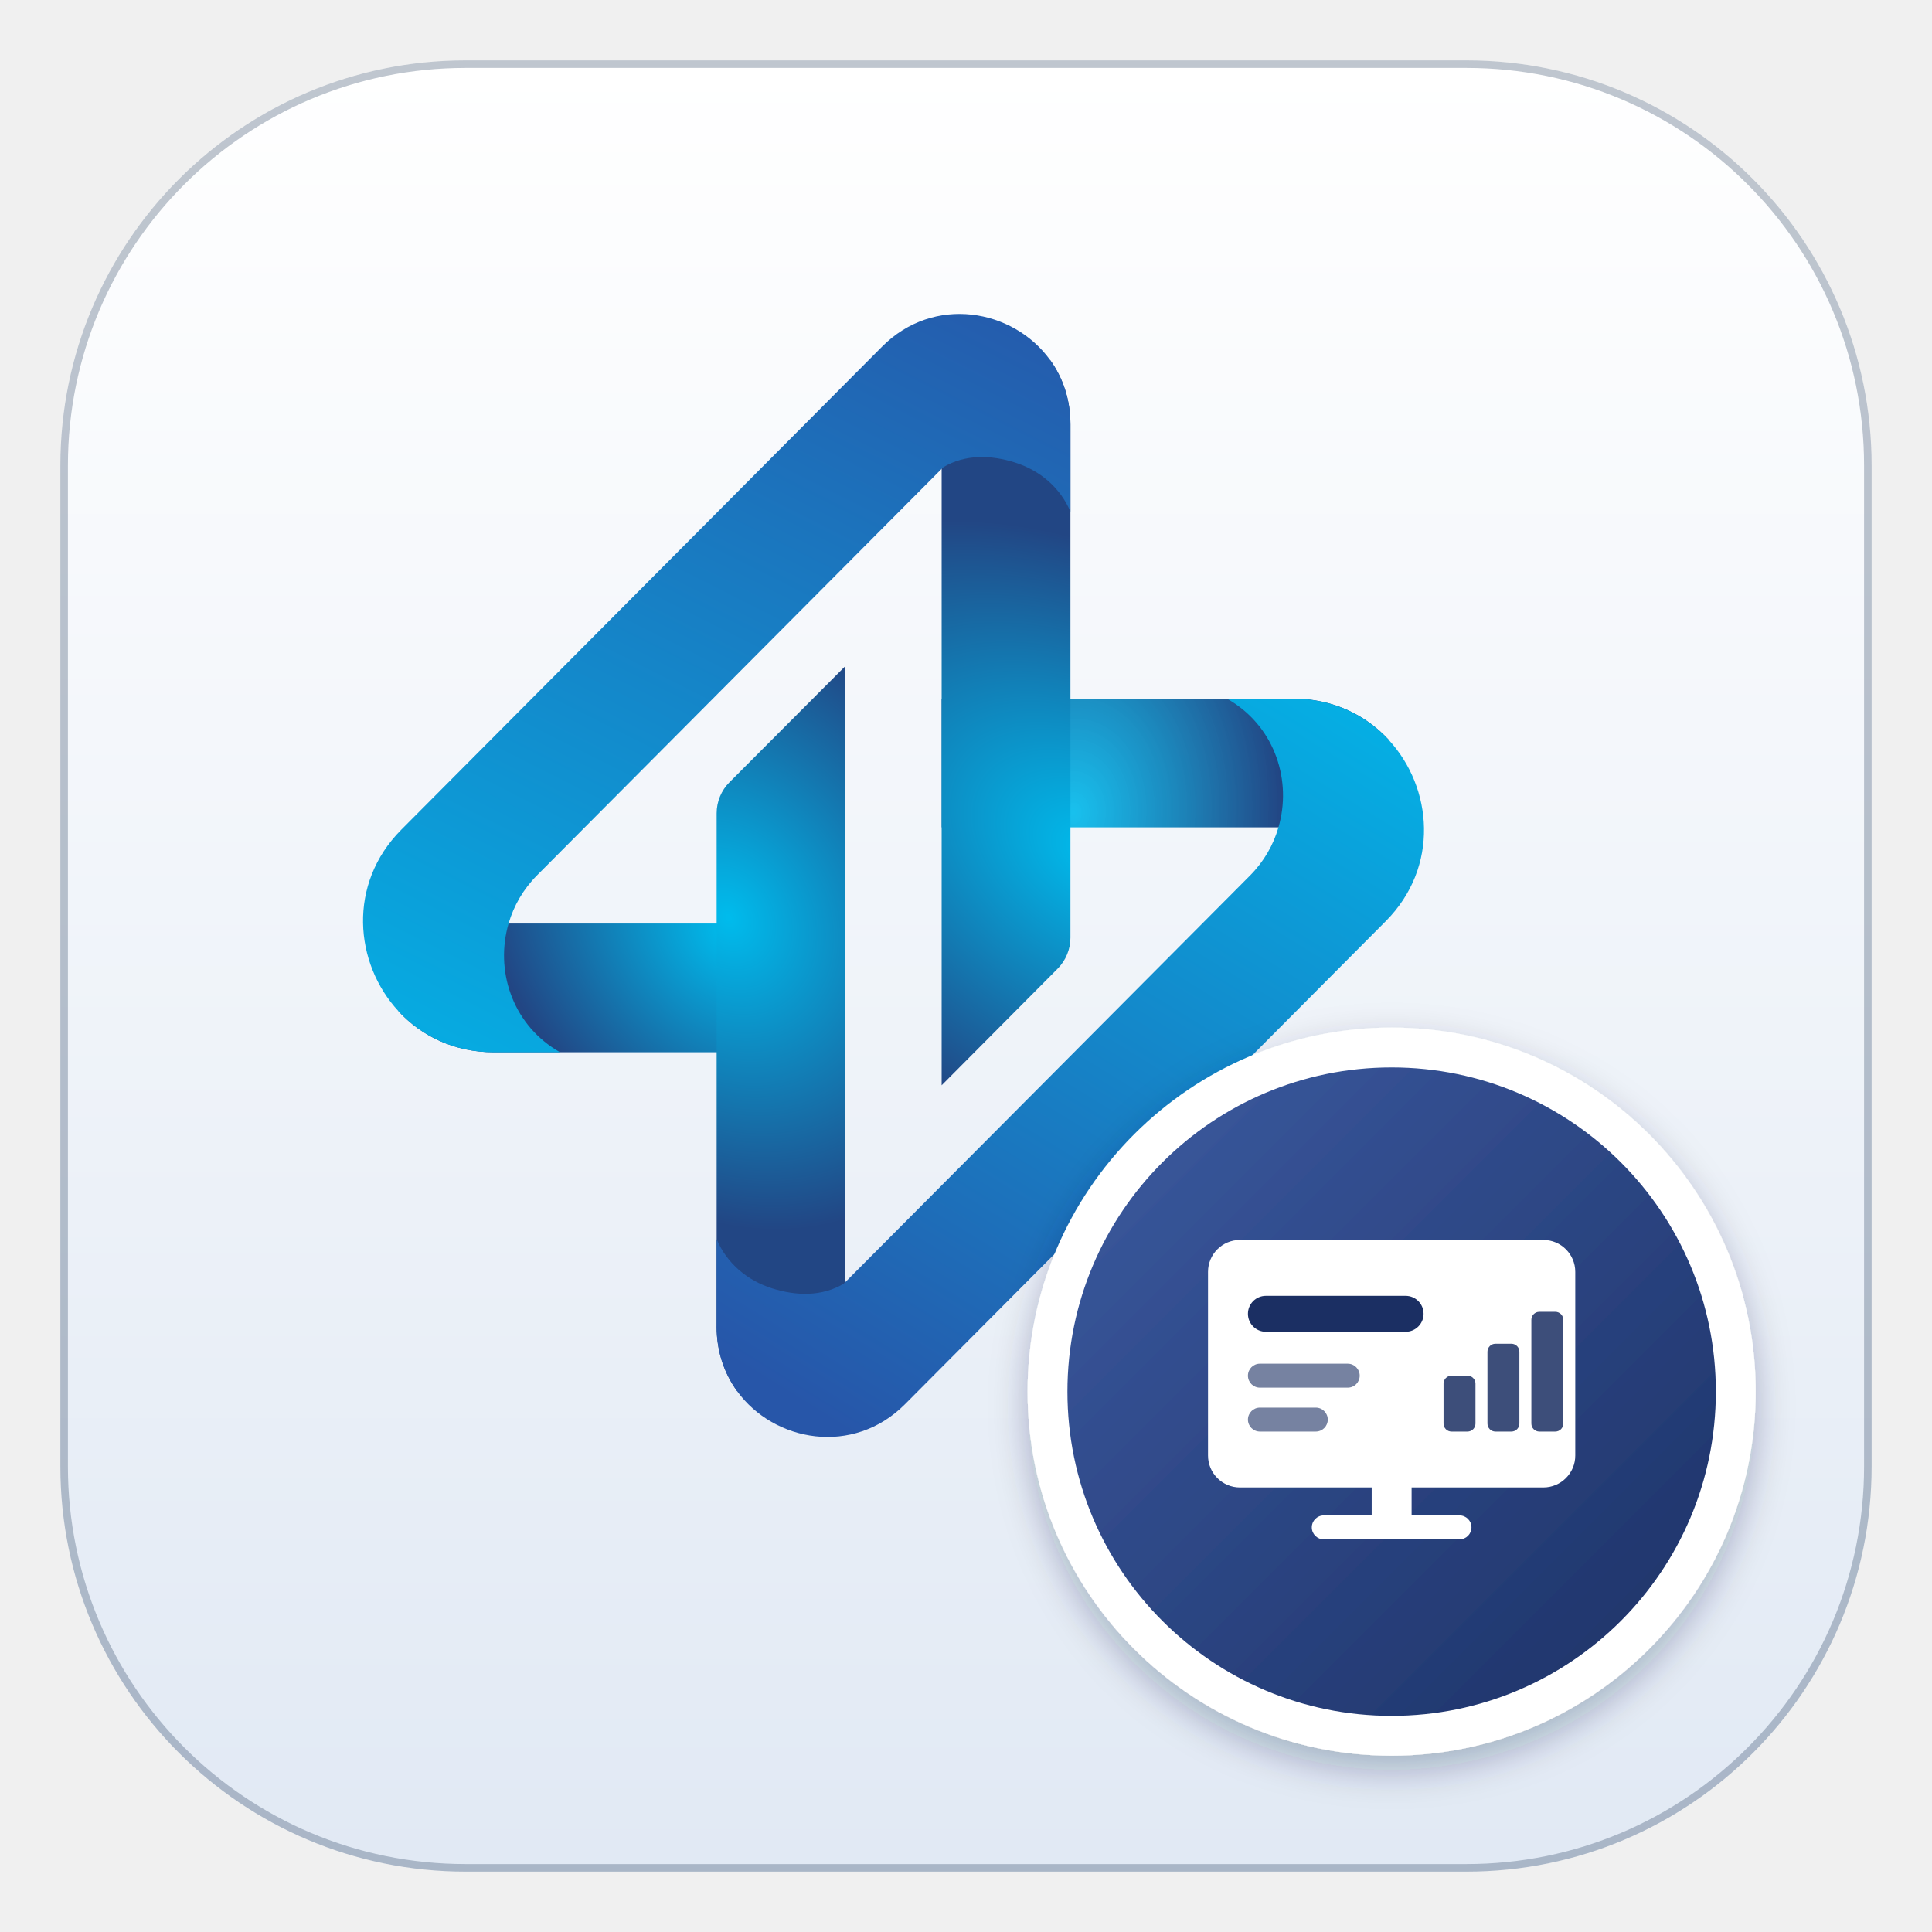
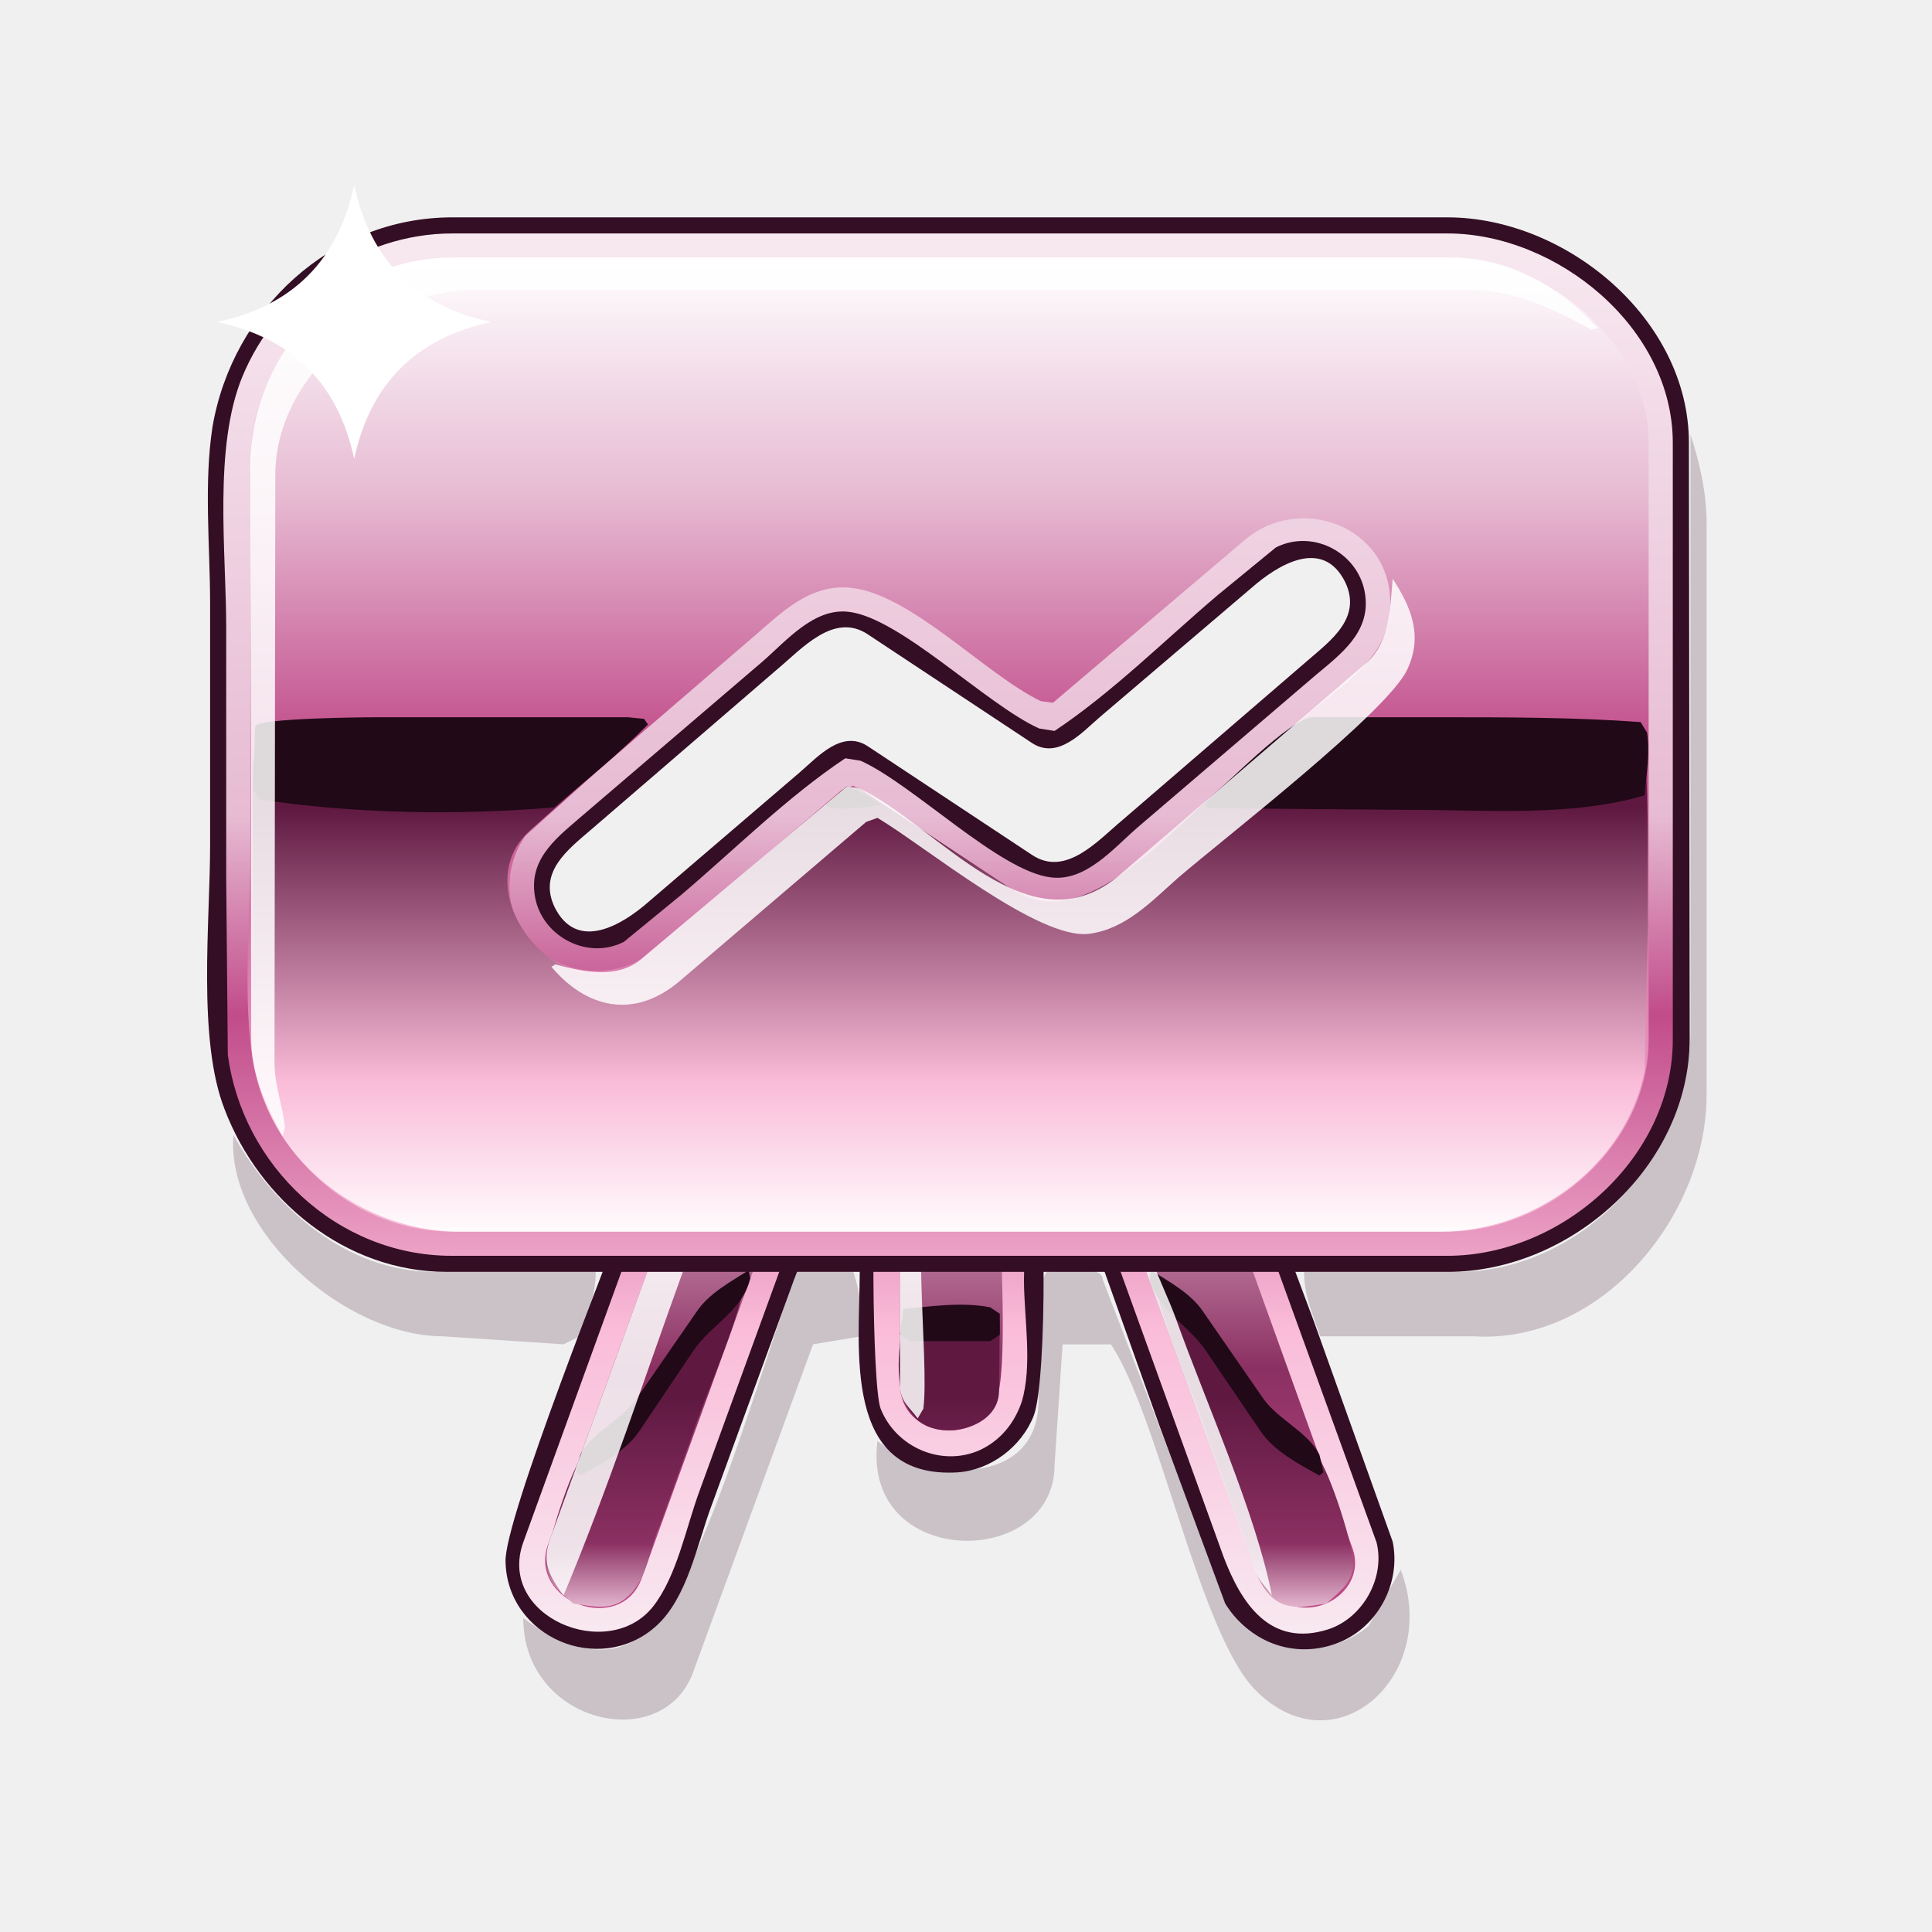
- <svg xmlns="http://www.w3.org/2000/svg" width="1024" height="1024" viewBox="0 0 1024 1024">
-   <defs>
-     <linearGradient id="tile" x1="0" y1="0" x2="0" y2="1">
-       <stop offset="0" stop-color="#FFFFFF" />
-       <stop offset="1" stop-color="#E1E9F4" />
-     </linearGradient>
-     <linearGradient id="prod" x1="0" y1="0" x2="1" y2="1">
-       <stop offset="0" stop-color="#3D5CA3" />
-       <stop offset="1" stop-color="#1B2F63" />
-     </linearGradient>
-     <filter id="drop" x="-10%" y="-10%" width="120%" height="130%">
-       <feDropShadow dx="0" dy="11.52" stdDeviation="13.44" flood-color="#0B2347" flood-opacity=".30" />
-     </filter>
-     <filter id="badge" x="-20%" y="-20%" width="140%" height="150%">
-       <feDropShadow dx="0" dy="7.68" stdDeviation="9.60" flood-color="#0B2347" flood-opacity=".28" />
-     </filter>
-   </defs>
-   <rect x="32.0" y="32.0" width="960.0" height="960.0" rx="214.75" fill="url(#tile)" />
-   <rect x="34.0" y="34.0" width="956.0" height="956.0" rx="212.75" fill="none" stroke="#0B2347" stroke-opacity="0.26" stroke-width="4" />
-   <svg x="192.40" y="166.40" width="562.39" height="595.20" viewBox="0 0 960 1016">
-     <g clip-path="url(#clip0_926_87)">
-       <path d="M927.934 385.205L848.586 464.521H523.522V348.039H841.63C877.481 348.039 907.246 362.813 927.934 385.205Z" fill="url(#paint0_radial_926_87)" />
-       <path d="M436.478 551.505V667.986H118.37C82.519 667.986 52.754 653.212 32.066 630.821L111.414 551.505H436.478Z" fill="url(#paint1_radial_926_87)" />
-       <path d="M640.051 99.892V564.285C640.051 574.791 635.883 584.862 628.493 592.326L523.522 697.867V139.589L621.589 41.562C633.045 57.41 640.051 77.194 640.051 99.892Z" fill="url(#paint2_radial_926_87)" />
-       <path d="M640.051 99.893V178.953C630.973 157.124 612.281 141.455 589.752 134.374C567.786 127.447 544.619 126.962 525.006 138.669L523.522 140.151L157.545 507.821C144.913 520.499 136.321 535.606 131.718 551.505C119.521 593.272 134.505 640.79 174.448 665.686C175.726 666.479 177.005 667.245 178.309 667.987H118.395C82.544 667.987 52.779 653.212 32.092 630.821C-7.953 587.52 -14.192 515.694 34.649 466.617L469.618 29.574C516.362 -17.381 588.039 -4.729 621.589 41.562C633.045 57.41 640.051 77.194 640.051 99.893Z" fill="url(#paint3_linear_926_87)" />
-       <path d="M436.478 318.465V876.437L338.411 974.463C326.955 958.615 319.949 938.831 319.949 916.133V451.766C319.949 441.235 324.117 431.138 331.558 423.7L436.478 318.49V318.465Z" fill="url(#paint4_radial_926_87)" />
-       <path d="M319.949 916.108V837.047C329.027 858.876 347.719 874.545 370.248 881.626C392.213 888.553 415.381 889.038 434.994 877.331L436.478 875.849L802.429 508.205C815.061 495.526 823.653 480.42 828.256 464.521C840.454 422.754 825.469 375.236 785.527 350.34C784.248 349.547 782.969 348.78 781.665 348.039H841.579C877.43 348.039 907.195 362.813 927.882 385.205C967.927 428.505 974.166 500.332 925.325 549.409L490.331 986.452C443.586 1033.41 371.91 1020.75 338.36 974.463C326.904 958.616 319.898 938.831 319.898 916.133L319.949 916.108Z" fill="url(#paint5_linear_926_87)" />
+ <svg xmlns="http://www.w3.org/2000/svg" viewBox="0 0 512 512">
+   <g transform="scale(21.33333)">
+     <g fill="none">
+       <defs>
+         <linearGradient id="SVGMynKlb1h" x1="0" x2="0" y1="2.7" y2="20.4" gradientUnits="userSpaceOnUse">
+           <stop offset="0" stop-color="#F8EAF1" />
+           <stop offset=".42" stop-color="#E7BBD3" />
+           <stop offset=".56" stop-color="#C14C8A" />
+           <stop offset=".78" stop-color="#FABCD9" />
+           <stop offset="1" stop-color="#F8EAF1" />
+         </linearGradient>
+         <linearGradient id="SVG90mstbGz" x1="0" x2="0" y1="14" y2="20" gradientUnits="userSpaceOnUse">
+           <stop offset="0" stop-color="#E7BBD3" />
+           <stop offset=".5" stop-color="#8B3062" />
+           <stop offset="1" stop-color="#C14C8A" />
+         </linearGradient>
+         <linearGradient id="SVGF7XNod0h" x1="0" x2="0" y1="14" y2="20" gradientUnits="userSpaceOnUse">
+           <stop offset=".56" stop-color="#5F1941" />
+           <stop offset=".86" stop-color="#8B3062" />
+           <stop offset="1" stop-color="#E7BBD3" />
+         </linearGradient>
+         <linearGradient id="SVGDtTd9dvy" x1="0" x2="0" y1="3.2" y2="15.4" gradientUnits="userSpaceOnUse">
+           <stop offset="0" stop-color="#fff" />
+           <stop offset=".24" stop-color="#E7BBD3" />
+           <stop offset=".5" stop-color="#C14C8A" />
+           <stop offset="1" stop-color="#FABCD9" />
+         </linearGradient>
+         <linearGradient id="SVG31PJBdzj" x1="0" x2="0" y1="3.2" y2="15.4" gradientUnits="userSpaceOnUse">
+           <stop offset=".56" stop-color="#5F1941" />
+           <stop offset=".84" stop-color="#FABCD9" />
+           <stop offset="1" stop-color="#fff" />
+         </linearGradient>
+       </defs>
+       <path fill="#340E24" fill-opacity=".2" d="M21 5.4v7.4c0 1.5-1.3 3-2.9 3h-1.9c0 .3.1.5.2.8h1.9c1.6.1 2.9-1.5 2.9-3V6.5c0-.4-.1-.8-.2-1.1M2.9 14.1c-.1 1.2 1.4 2.5 2.6 2.5l1.5.1l.2-.1c.1-.3.2-.5.2-.8h-2c-1.1 0-2-.8-2.5-1.7m7 1.7c-.4 1-1.2 4-1.9 4.5c-.5.4-1.1.1-1.5-.2c0 1.3 1.7 1.7 2.1.7l1.5-4.1l.6-.1c0-.3 0-.5-.1-.8zm3.1 0l-.1.2v1.4c0 1.1-1.4 1-2 .5c-.2 1.6 2.2 1.6 2.2.3l.1-1.5h.6c.6.9 1.1 3.6 1.8 4.3c1 1 2.3-.2 1.8-1.5l-.4.7c-.6.5-1.6.3-1.8-.4l-1.5-3.9c0-.2-.5-.1-.7-.1" />
+       <path fill="#340E24" d="M8.8 13.47c-.6.19-.74.81-.93 1.33c-.28.75-1.61 4.08-1.59 4.6c.02.94 1.17 1.43 1.87.8c.39-.35.51-1.02.69-1.5l.99-2.71c.15-.43.42-.93.45-1.39c.05-.79-.73-1.37-1.48-1.13m2.61.01c-.35.12-.61.44-.7.8c-.12.46-.03 1.04-.03 1.52c0 .94-.23 2.58 1.22 2.49c.41-.03.79-.32.94-.7c.17-.43.17-3.14-.03-3.55c-.25-.52-.86-.75-1.4-.56m2.61.01c-.47.18-.77.71-.69 1.21l1.08 3.03l.81 2.19c.29.47.84.69 1.37.5c.51-.18.82-.74.71-1.27l-.98-2.74l-.92-2.46c-.28-.47-.87-.66-1.38-.46" />
+       <path fill="url(#SVGMynKlb1h)" d="M8.31 14.17L6.5 19.16c-.33.92 1.05 1.5 1.61.8c.3-.38.41-.98.58-1.44l1.03-2.83c.17-.47.51-1.05.28-1.54c-.32-.68-1.41-.73-1.69.02m3.19-.51c-.29.09-.5.34-.59.62c-.09.31-.08 2.94.03 3.22c.19.48.76.73 1.24.51c.25-.12.42-.33.51-.59c.14-.45.03-1.06.03-1.52c0-.68.25-1.87-.54-2.21a1 1 0 0 0-.68-.03m2.61.01c-.46.17-.67.68-.55 1.13l1.64 4.54c.22.58.58 1.13 1.3.9c.43-.14.71-.64.6-1.08l-1.79-4.94c-.19-.47-.7-.73-1.2-.55" />
+       <path fill="url(#SVG90mstbGz)" d="m8.58 14.32l-1.77 4.86c-.26.72.9 1.14 1.16.43l1.78-4.91c.27-.73-.91-1.1-1.17-.38m2.6.18v2.7c.01.66.94.77 1.19.21c.16-.35.05-2.02.05-2.51c0-.33.03-.68-.28-.89c-.38-.25-.96.02-.96.49m2.66.2l1.71 4.7c.37 1.02 1.49.49 1.25-.17l-1.71-4.75c-.36-.99-1.5-.48-1.25.22" />
+       <path fill="url(#SVGF7XNod0h)" d="M9.19 15.97c-.2.14-.43.29-.57.5l-.73 1.07l-.65.55c-.14.13-.49 1.2-.45 1.39c.04.22.18.3.33.44c.23.03.47.1.67-.08c.26-.22.27-.6.41-.9l.37-1.03c.21-.64.51-1.25.67-1.9zm5.22 0l-.05.04c.16.65.46 1.26.67 1.9l.37 1.04c.14.29.15.66.41.9c.2.17.44.1.67.07c.14-.14.29-.22.33-.44c.04-.19-.31-1.26-.45-1.39l-.65-.55l-.73-1.07c-.15-.21-.37-.36-.57-.5m-3.19.41c-.05.38-.16.96.19 1.27c.3.25 1 .09 1-.37l.01-.86l-.12-.05z" />
+       <path fill="#210917" d="M9.3 15.78c-.22.14-.5.29-.65.52l-.74 1.07c-.18.27-.55.41-.7.7l-.05.22l.05.04c.25-.14.56-.3.73-.55l.68-1.01c.23-.33.6-.48.7-.89zm5 0l-.02.1c.1.41.47.56.7.9l.68 1c.17.25.48.41.73.55l.05-.04l-.05-.22c-.15-.29-.51-.43-.7-.7l-.74-1.07c-.15-.23-.43-.38-.65-.52m-3.08.48c-.01.1-.03.22-.04.32l.12.08h1l.12-.08v-.26l-.12-.08c-.35-.07-.74-.01-1.08.02" />
+       <path fill="#fff" fill-opacity=".85" d="M8.58 14.32L6.84 19.1c-.12.32-.01.48.16.72c.55-1.31 1.01-2.72 1.5-4.07c.3-.82.24-1.39 1.22-1.46c-.07-.09-.09-.18-.2-.26a.62.62 0 0 0-.94.29m2.6.28v2.6c0 .21.12.28.22.42l.07-.12c.08-.63-.19-2.52.14-2.94c.18-.24.48-.25.73-.27c-.06-.08-.06-.16-.15-.24c-.45-.38-1.02.04-1.01.55m2.66.1l1.74 4.79c.05.14.14.22.22.33c-.2-1.03-.83-2.42-1.2-3.46c-.14-.38-.5-1.07-.48-1.46c.03-.51.5-.58.89-.6c-.09-.11-.12-.22-.25-.3c-.45-.27-1.11.17-.92.7" />
+       <path fill="#340E24" d="M5.62 2.7c-1.51 0-2.73 1.15-2.98 2.6c-.11.71-.03 1.49-.03 2.2v3c0 .95-.16 2.41.18 3.28c.43 1.13 1.5 2.02 2.76 2.02h12.43c1.54 0 3.01-1.32 3.01-2.9l-.01-7.4c0-1.54-1.53-2.8-3-2.8zm7.2 7.92l-2.04-1.35c-.32-.21-.62.13-.84.32L8.06 11.2c-.33.29-.89.63-1.17.07c-.21-.44.17-.72.46-.97l2.31-1.99c.3-.25.7-.71 1.12-.43l2.04 1.35c.32.21.62-.13.84-.32l1.89-1.61c.32-.28.88-.63 1.16-.07c.21.44-.17.72-.46.97l-2.31 1.99c-.3.25-.7.71-1.12.43" />
+       <path fill="url(#SVGMynKlb1h)" d="M5.62 2.9c-1.14 0-2.18.74-2.61 1.78c-.36.88-.2 2.17-.2 3.12v3.1l.02 2.2c.18 1.38 1.36 2.5 2.78 2.5h12.37c1.43 0 2.81-1.23 2.8-2.7V5.5c0-1.43-1.44-2.6-2.8-2.6zm4.88 6.52c-.72.48-1.37 1.13-2.03 1.69l-.72.59c-.47.24-1.05-.09-1.11-.6c-.06-.46.31-.72.62-.99l2.21-1.89c.3-.26.64-.67 1.07-.62c.64.07 1.72 1.16 2.37 1.45l.19.03c.72-.48 1.37-1.13 2.03-1.69l.72-.59c.48-.24 1.05.09 1.11.6c.06.46-.31.73-.62.99l-2.21 1.89c-.3.26-.64.67-1.07.62c-.64-.07-1.72-1.16-2.37-1.45z" />
+       <path fill="url(#SVGDtTd9dvy)" d="M5.62 3.2c-1.26 0-2.3.98-2.49 2.2l-.02 2.2v3.1c0 .82-.14 2.15.14 2.9c.37.98 1.29 1.7 2.37 1.7h12.36c1.27 0 2.51-1.09 2.5-2.4V5.5c0-1.27-1.31-2.3-2.5-2.3zm4.98 6.56l-.14.05l-2.32 1.98c-.69.59-1.82.16-1.81-.79c0-.22.07-.44.2-.62l.89-.8l1.94-1.67c.35-.3.69-.65 1.19-.61c.75.06 1.69 1.08 2.38 1.41l.15.02l2.38-2.02c.69-.59 1.82-.17 1.81.79c0 .22-.07.44-.2.62c-.23.31-.6.55-.89.81l-1.94 1.66c-.35.3-.69.65-1.19.61c-.63-.05-1.86-1.08-2.45-1.44" />
+       <path fill="url(#SVG31PJBdzj)" d="m3.17 9.32l-.03.18v3.4c0 1.36 1.26 2.4 2.56 2.4h12.2c1.17 0 2.3-.83 2.53-2l.04-1.8c-.01-.73.02-1.46-.04-2.18l-.05-.04h-4.57c-.11 0-.55.43-.66.52c-.59.51-1.7 1.83-2.56 1.26l-1.92-1.27l-.15-.02l-2.5 2.11c-.97.83-2.3-.78-1.44-1.56L7.72 9.3c-.76-.07-1.55-.03-2.32-.03c-.74 0-1.52-.05-2.23.05" />
+       <path fill="#210917" d="M3.22 9.93c1.18.18 2.47.2 3.66.1c.4-.33.81-.67 1.17-1.03L8 8.93l-.2-.02H4.7c-.19 0-1.48.01-1.53.11l-.03.78zm11.74.07l.05.04l2.49.02c.95 0 2.02.09 2.93-.18c.02-.25.07-.52.03-.78l-.08-.13c-.82-.06-1.65-.06-2.48-.06h-1.6c-.25 0-1.13.88-1.34 1.09m-4.44-.23l-.26.23l.05.04c.23.01.42 0 .63-.04c-.2-.16-.21-.14-.42-.23" />
+       <path fill="#fff" fill-opacity=".85" d="M5.62 3.2c-1.43 0-2.51 1.22-2.51 2.6l.01 7.1c0 .44.18.84.39 1.21l.03-.11c-.03-.27-.13-.52-.13-.8l.01-7.3c0-1.26 1.31-2.3 2.5-2.3H18.2c.61 0 1.04.21 1.56.49c.02.02.06-.02.09-.01c-.47-.51-1.09-.88-1.81-.88zM17.3 7.19c-.03.34-.03.78-.32 1.04l-3.06 2.63c-1.13.98-2.26-.6-3.25-1.07l-.15-.02l-2.55 2.14c-.3.26-.74.16-1.07.07l-.05.03c.43.51 1.02.66 1.59.18l2.32-1.98l.14-.05c.59.35 2 1.52 2.63 1.44c.46-.06.78-.41 1.11-.7c.57-.49 2.59-2.05 2.84-2.58c.2-.42.05-.78-.18-1.13" />
+       <path fill="#fff" d="M4.4 2.3Q4.7 3.7 6.1 4q-1.4.3-1.7 1.7Q4.1 4.3 2.7 4q1.4-.3 1.7-1.7" />
    </g>
-     <defs>
-       <radialGradient id="paint0_radial_926_87" cx="0" cy="0" r="1" gradientTransform="matrix(186.667 11.8369 -15.4177 242.522 642.963 451.775)" gradientUnits="userSpaceOnUse">
-         <stop stop-color="#00BBEC" stop-opacity="0.9" />
-         <stop offset="1" stop-color="#224684" />
-       </radialGradient>
-       <radialGradient id="paint1_radial_926_87" cx="0" cy="0" r="1" gradientTransform="matrix(-138.272 133.165 -172.68 -178.85 330.864 559.293)" gradientUnits="userSpaceOnUse">
-         <stop offset="0.007" stop-color="#00BBEC" />
-         <stop offset="1" stop-color="#224684" />
-       </radialGradient>
-       <radialGradient id="paint2_radial_926_87" cx="0" cy="0" r="1" gradientTransform="matrix(-142.222 211.091 -318.286 -213.904 660.741 487.286)" gradientUnits="userSpaceOnUse">
-         <stop offset="0.007" stop-color="#00BBEC" />
-         <stop offset="1" stop-color="#224684" />
-       </radialGradient>
-       <linearGradient id="paint3_linear_926_87" x1="-25.679" y1="807.868" x2="449.09" y2="-134.077" gradientUnits="userSpaceOnUse">
-         <stop offset="0.007" stop-color="#00BBEC" />
-         <stop offset="1" stop-color="#2756A9" />
-       </linearGradient>
-       <radialGradient id="paint4_radial_926_87" cx="0" cy="0" r="1" gradientTransform="matrix(146.173 255.48 -210.092 119.901 330.864 546.47)" gradientUnits="userSpaceOnUse">
-         <stop offset="0.007" stop-color="#00BBEC" />
-         <stop offset="1" stop-color="#224684" />
-       </radialGradient>
-       <linearGradient id="paint5_linear_926_87" x1="1086.42" y1="335.379" x2="606.253" y2="1115.56" gradientUnits="userSpaceOnUse">
-         <stop offset="0.007" stop-color="#00BBEC" />
-         <stop offset="1" stop-color="#2756A9" />
-       </linearGradient>
-       <clipPath id="clip0_926_87">
-         <rect width="960" height="1016" fill="white" />
-       </clipPath>
-     </defs>
-   </svg>
-   <circle cx="737.60" cy="737.60" r="182.40" fill="url(#prod)" stroke="#FFFFFF" stroke-width="21.12" filter="url(#badge)" />
-   <g transform="translate(631.81,631.81) scale(2.1158)">
-     <rect x="4" y="12" width="92" height="62" rx="8" fill="#FFFFFF" />
-     <rect x="14" y="26" width="44" height="9" rx="4.5" fill="#1B2F63" />
-     <rect x="14" y="43" width="28" height="6" rx="3" fill="#1B2F63" fill-opacity=".6" />
-     <rect x="14" y="54" width="20" height="6" rx="3" fill="#1B2F63" fill-opacity=".6" />
-     <rect x="63" y="46" width="8" height="14" rx="2" fill="#1B2F63" fill-opacity=".85" />
-     <rect x="74" y="38" width="8" height="22" rx="2" fill="#1B2F63" fill-opacity=".85" />
-     <rect x="85" y="30" width="8" height="30" rx="2" fill="#1B2F63" fill-opacity=".85" />
-     <rect x="45" y="72" width="10" height="11" fill="#FFFFFF" />
-     <rect x="30" y="81" width="40" height="6" rx="3" fill="#FFFFFF" />
  </g>
</svg>
